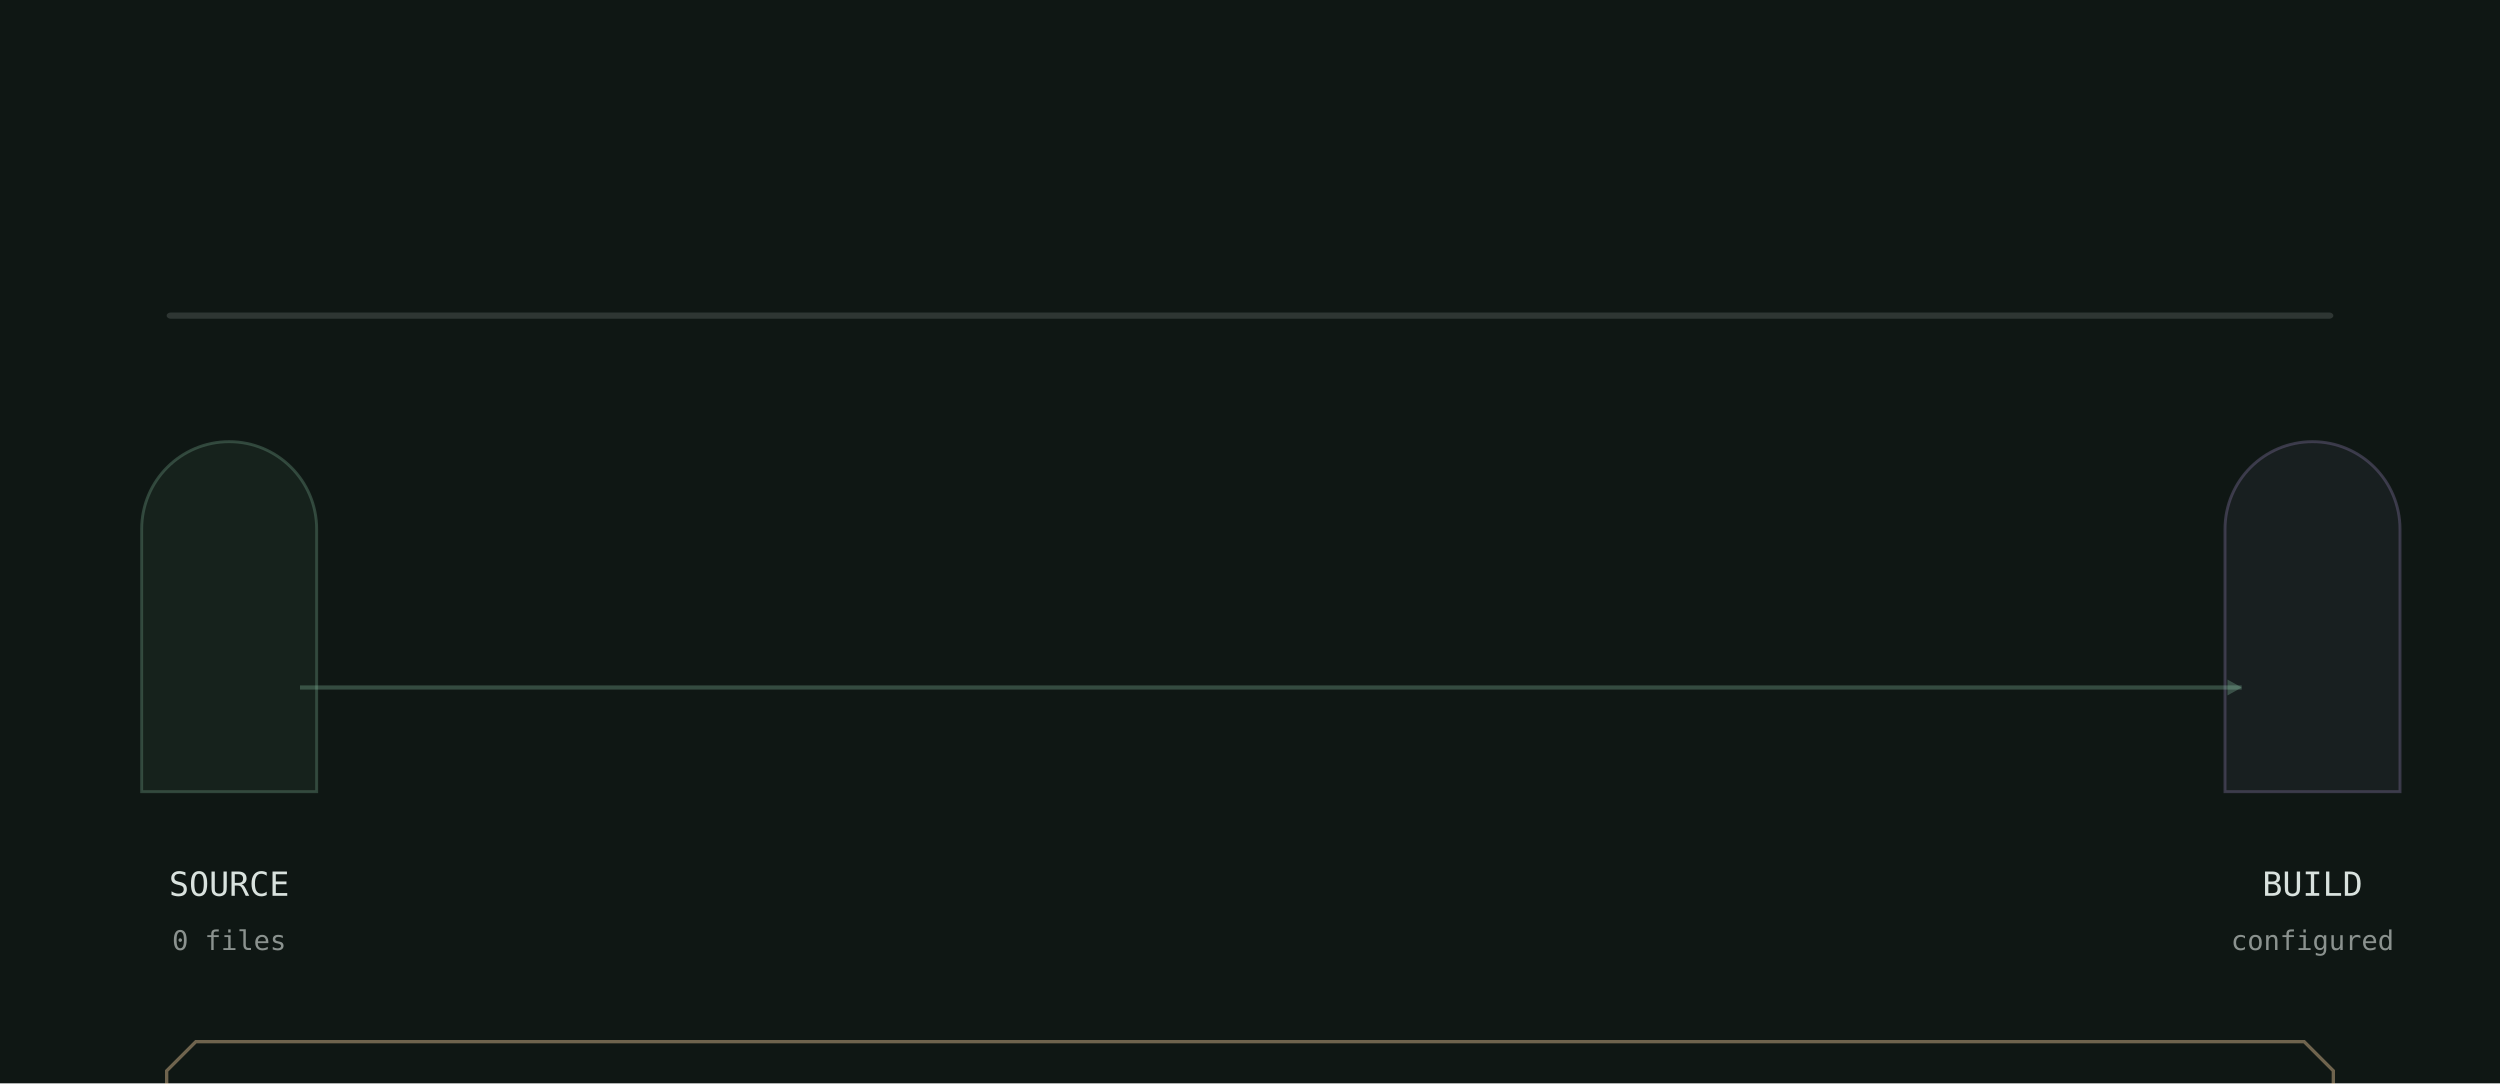
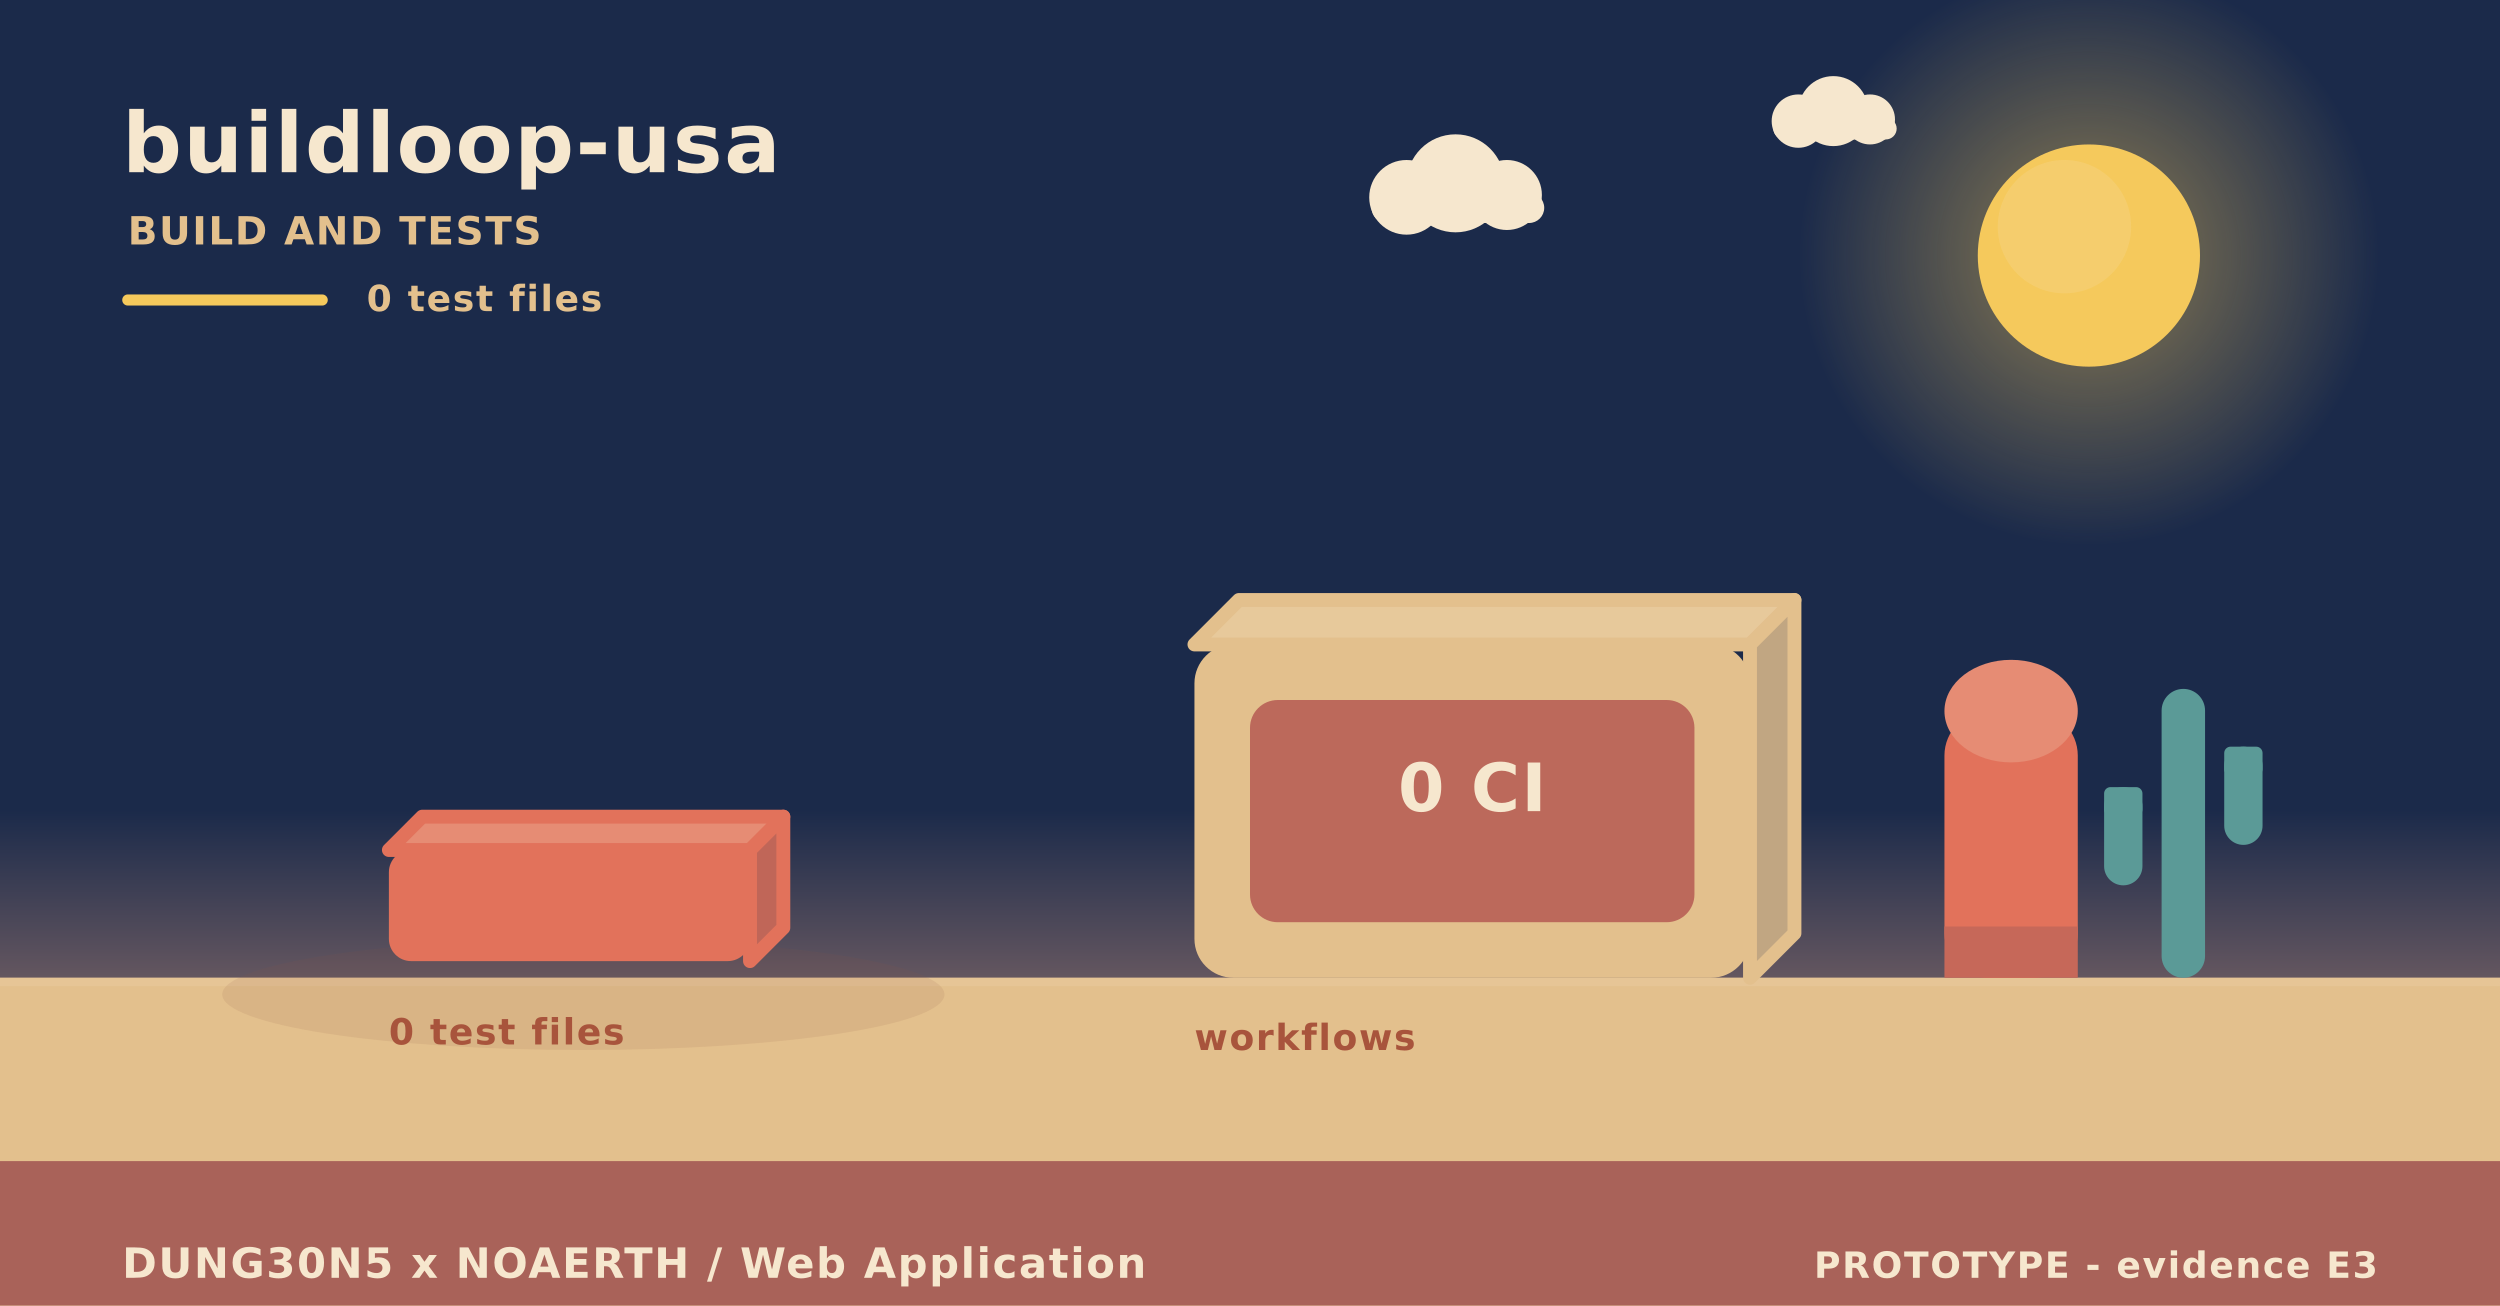
- <svg xmlns="http://www.w3.org/2000/svg" viewBox="0 0 1200 520" width="1200" height="520" role="img" aria-label="buildloop-usa build evidence">
-   <rect width="1200" height="520" fill="#0f1714" />
-   <defs>
-     <linearGradient id="gb" x1="0" y1="0" x2="1" y2="1">
-       <stop offset="0%" stop-color="#95d5b2" />
-       <stop offset="100%" stop-color="#b8a1e6" />
-     </linearGradient>
-   </defs>
-   <rect x="80.00" y="150.00" width="1040.00" height="3.00" rx="2.00" fill="rgba(240,248,244,0.140)" opacity="1.00" />
-   <path d="M68.00,380.00 L68.00,254.00 A42.00,42.00 0 0 1 152.00,254.00 L152.00,380.00 Z" fill="rgba(149,213,178,0.100)" opacity="0.55" stroke="rgba(149,213,178,0.450)" stroke-width="1.4" />
-   <polygon points="-192.26,189.00 -136.83,221.00 -136.83,157.00 -192.26,125.00" fill="#947c60" opacity="0.95" />
-   <polygon points="-247.68,221.00 -192.26,253.00 -192.26,189.00 -247.68,157.00" fill="#907eb3" opacity="0.95" />
-   <polygon points="-192.26,125.00 -136.83,157.00 -192.26,189.00 -247.68,157.00" fill="#95d5b2" opacity="0.95" />
-   <text x="110" y="430" font-family="ui-monospace,Menlo,monospace" font-size="16" fill="rgba(240,248,244,0.900)" text-anchor="middle">SOURCE</text>
-   <text x="110" y="456" font-family="ui-monospace,Menlo,monospace" font-size="13" fill="rgba(240,248,244,0.550)" text-anchor="middle">0 files</text>
-   <path d="M1068.00,380.00 L1068.00,254.00 A42.00,42.00 0 0 1 1152.00,254.00 L1152.00,380.00 Z" fill="rgba(184,161,230,0.100)" opacity="0.55" stroke="rgba(184,161,230,0.450)" stroke-width="1.4" />
-   <polygon points="673.77,689.00 729.19,721.00 729.19,657.00 673.77,625.00" fill="#947c60" opacity="0.95" />
-   <polygon points="618.34,721.00 673.77,753.00 673.77,689.00 618.34,657.00" fill="#907eb3" opacity="0.95" />
-   <polygon points="673.77,625.00 729.19,657.00 673.77,689.00 618.34,657.00" fill="#b8a1e6" opacity="0.95" />
-   <text x="1110" y="430" font-family="ui-monospace,Menlo,monospace" font-size="16" fill="rgba(240,248,244,0.900)" text-anchor="middle">BUILD</text>
-   <text x="1110" y="456" font-family="ui-monospace,Menlo,monospace" font-size="13" fill="rgba(240,248,244,0.550)" text-anchor="middle">configured</text>
-   <line x1="144.00" y1="330.00" x2="1076.00" y2="330.00" stroke="rgba(149,213,178,0.500)" stroke-width="2.00" opacity="0.55" />
-   <polygon points="1076.00,330.00 1069.20,326.20 1069.20,333.80" fill="rgba(149,213,178,0.500)" opacity="0.55" />
-   <path d="M94.00,500.00 H1106.00 L1120.00,514.00 V546.00 L1106.00,560.00 H94.00 L80.00,546.00 V514.00 Z" fill="none" stroke="rgba(255,214,165,0.500)" stroke-width="1.60" opacity="0.80" />
-   <text x="600" y="536" font-family="ui-monospace,Menlo,monospace" font-size="16" fill="rgba(255,214,165,0.950)" text-anchor="middle">no test suite present in this repository — shown as measured, not implied</text>
+ <svg xmlns="http://www.w3.org/2000/svg" width="900" height="470" viewBox="0 0 900 470" role="img" aria-label="buildloop-usa - how it is verified">
+   <linearGradient id="skyb" x1="0" y1="0" x2="0" y2="1">
+     <stop offset="0" stop-color="#1b2a4a" />
+     <stop offset="0.62" stop-color="#1b2a4a" />
+     <stop offset="1" stop-color="#f3ad8a" />
+   </linearGradient>
+   <rect width="900" height="470" fill="url(#skyb)" />
+   <radialGradient id="sunb">
+     <stop offset="0.35" stop-color="#f5c95c" stop-opacity="0.34" />
+     <stop offset="1" stop-color="#f5c95c" stop-opacity="0" />
+   </radialGradient>
+   <circle cx="752" cy="92" r="104" fill="url(#sunb)" />
+   <circle cx="752" cy="92" r="40" fill="#f5c95c" />
+   <circle cx="743.2" cy="81.6" r="24" fill="#f5d27e" opacity="0.5" />
+   <g>
+     <circle cx="524" cy="66" r="17.64" fill="#f6e7ce" />
+     <circle cx="506.36" cy="71.04" r="13.44" fill="#f6e7ce" />
+     <circle cx="542.48" cy="70.2" r="12.6" fill="#f6e7ce" />
+     <rect x="493.76" y="69.36" width="62.16" height="10.92" rx="5.46" fill="#f6e7ce" />
+   </g>
+   <g>
+     <circle cx="660" cy="40" r="12.6" fill="#f6e7ce" />
+     <circle cx="647.4" cy="43.6" r="9.6" fill="#f6e7ce" />
+     <circle cx="673.2" cy="43" r="9" fill="#f6e7ce" />
+     <rect x="638.4" y="42.4" width="44.4" height="7.8" rx="3.9" fill="#f6e7ce" />
+   </g>
+   <rect x="0" y="352" width="900" height="118" fill="#e3c08d" />
+   <rect x="0" y="352" width="900" height="3" fill="#e6c596" />
+   <text x="44" y="62" font-family="Verdana,DejaVu Sans,sans-serif" font-size="30" font-weight="700" letter-spacing="0.6" fill="#f6e7ce" text-anchor="start">buildloop-usa</text>
+   <text x="46" y="88" font-family="Verdana,DejaVu Sans,sans-serif" font-size="14" font-weight="700" letter-spacing="0.6" fill="#e3c08d" text-anchor="start">BUILD AND TESTS</text>
+   <rect x="44" y="106" width="74" height="4" rx="2" fill="#f5c95c" />
+   <text x="132" y="112" font-family="Verdana,DejaVu Sans,sans-serif" font-size="13" font-weight="700" letter-spacing="0.6" fill="#e3c08d" text-anchor="start">0 test files</text>
+   <ellipse cx="210" cy="358" rx="130" ry="20" fill="rgba(138,90,68,0.11)" />
+   <path d="M140,306 L270,306 L282,294 L152,294 Z" fill="#e68c74" stroke="#e2725b" stroke-width="5" stroke-linejoin="round" />
+   <path d="M270,306 L282,294 L282,334 L270,346 Z" fill="#c06658" stroke="#e2725b" stroke-width="5" stroke-linejoin="round" />
+   <rect x="140" y="306" width="130" height="40" rx="8" fill="#e2725b" />
+   <text x="140" y="376" font-family="Verdana,DejaVu Sans,sans-serif" font-size="13" font-weight="700" letter-spacing="0.6" fill="#a8543c" text-anchor="start">0 test files</text>
+   <path d="M430,232 L630,232 L646,216 L446,216 Z" fill="#e7c99b" stroke="#e3c08d" stroke-width="5" stroke-linejoin="round" />
+   <path d="M630,232 L646,216 L646,336 L630,352 Z" fill="#c1a682" stroke="#e3c08d" stroke-width="5" stroke-linejoin="round" />
+   <rect x="430" y="232" width="200" height="120" rx="14" fill="#e3c08d" />
+   <rect x="450" y="252" width="160" height="80" rx="10" fill="#ba6458" opacity="0.94" />
+   <text x="530" y="292" font-family="Verdana,DejaVu Sans,sans-serif" font-size="24" font-weight="700" letter-spacing="0.6" fill="#f6e7ce" text-anchor="middle">0 CI</text>
+   <text x="430" y="378" font-family="Verdana,DejaVu Sans,sans-serif" font-size="13" font-weight="700" letter-spacing="0.6" fill="#a8543c" text-anchor="start">workflows</text>
+   <rect x="700" y="256" width="48" height="96" rx="16" fill="#e2725b" />
+   <ellipse cx="724" cy="256" rx="24" ry="18.46" fill="#e68c74" />
+   <rect x="700" y="333.54" width="48" height="18.46" fill="#c66859" />
+   <rect x="778.18" y="248" width="15.64" height="104" rx="7.82" fill="#5b9a97" />
+   <rect x="757.48" y="283.36" width="13.8" height="35.36" rx="6.9" fill="#5b9a97" />
+   <rect x="757.48" y="283.36" width="13.8" height="10.4" rx="2.3" fill="#5b9a97" />
+   <rect x="800.72" y="268.8" width="13.8" height="35.36" rx="6.9" fill="#5b9a97" />
+   <rect x="800.72" y="268.8" width="13.8" height="10.4" rx="2.3" fill="#5b9a97" />
+   <rect x="0" y="418" width="900" height="52" rx="0" fill="#a65c56" opacity="0.94" />
+   <text x="44" y="460" font-family="Verdana,DejaVu Sans,sans-serif" font-size="15" font-weight="700" letter-spacing="0.6" fill="#f6e7ce" text-anchor="start">DUNG30N5 x NOAERTH  /  Web Application</text>
+   <text x="856" y="460" font-family="Verdana,DejaVu Sans,sans-serif" font-size="13" font-weight="700" letter-spacing="0.6" fill="#f6e7ce" text-anchor="end">PROTOTYPE  -  evidence E3</text>
</svg>
